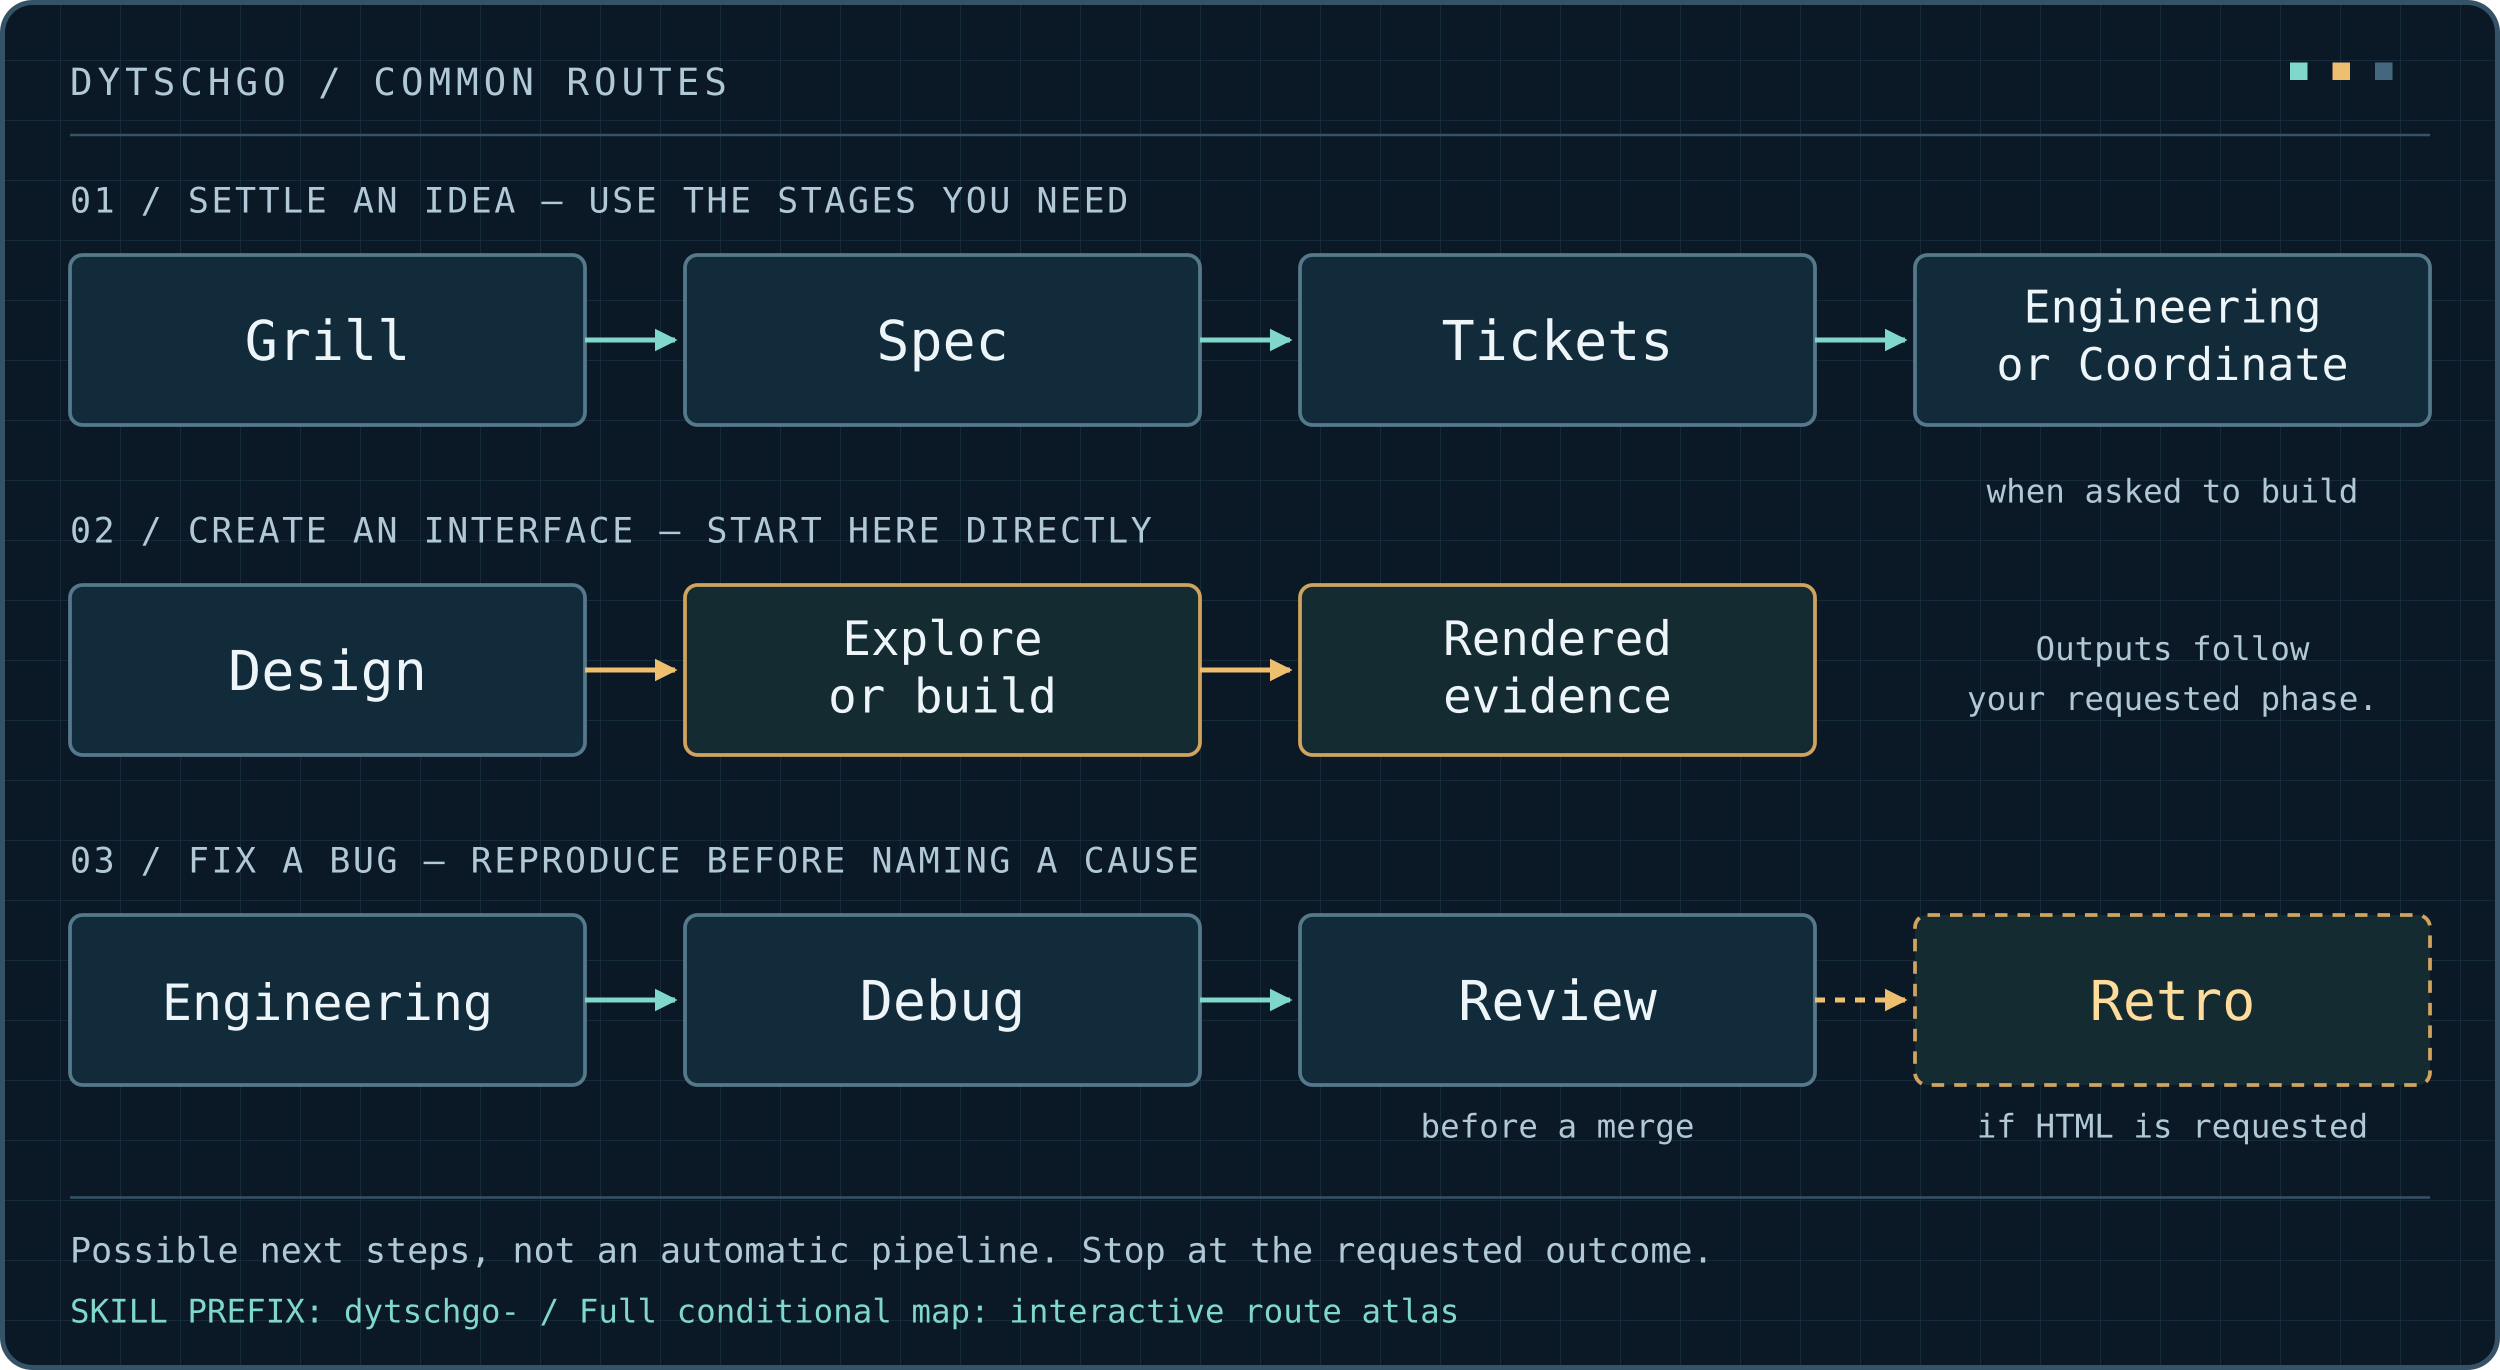
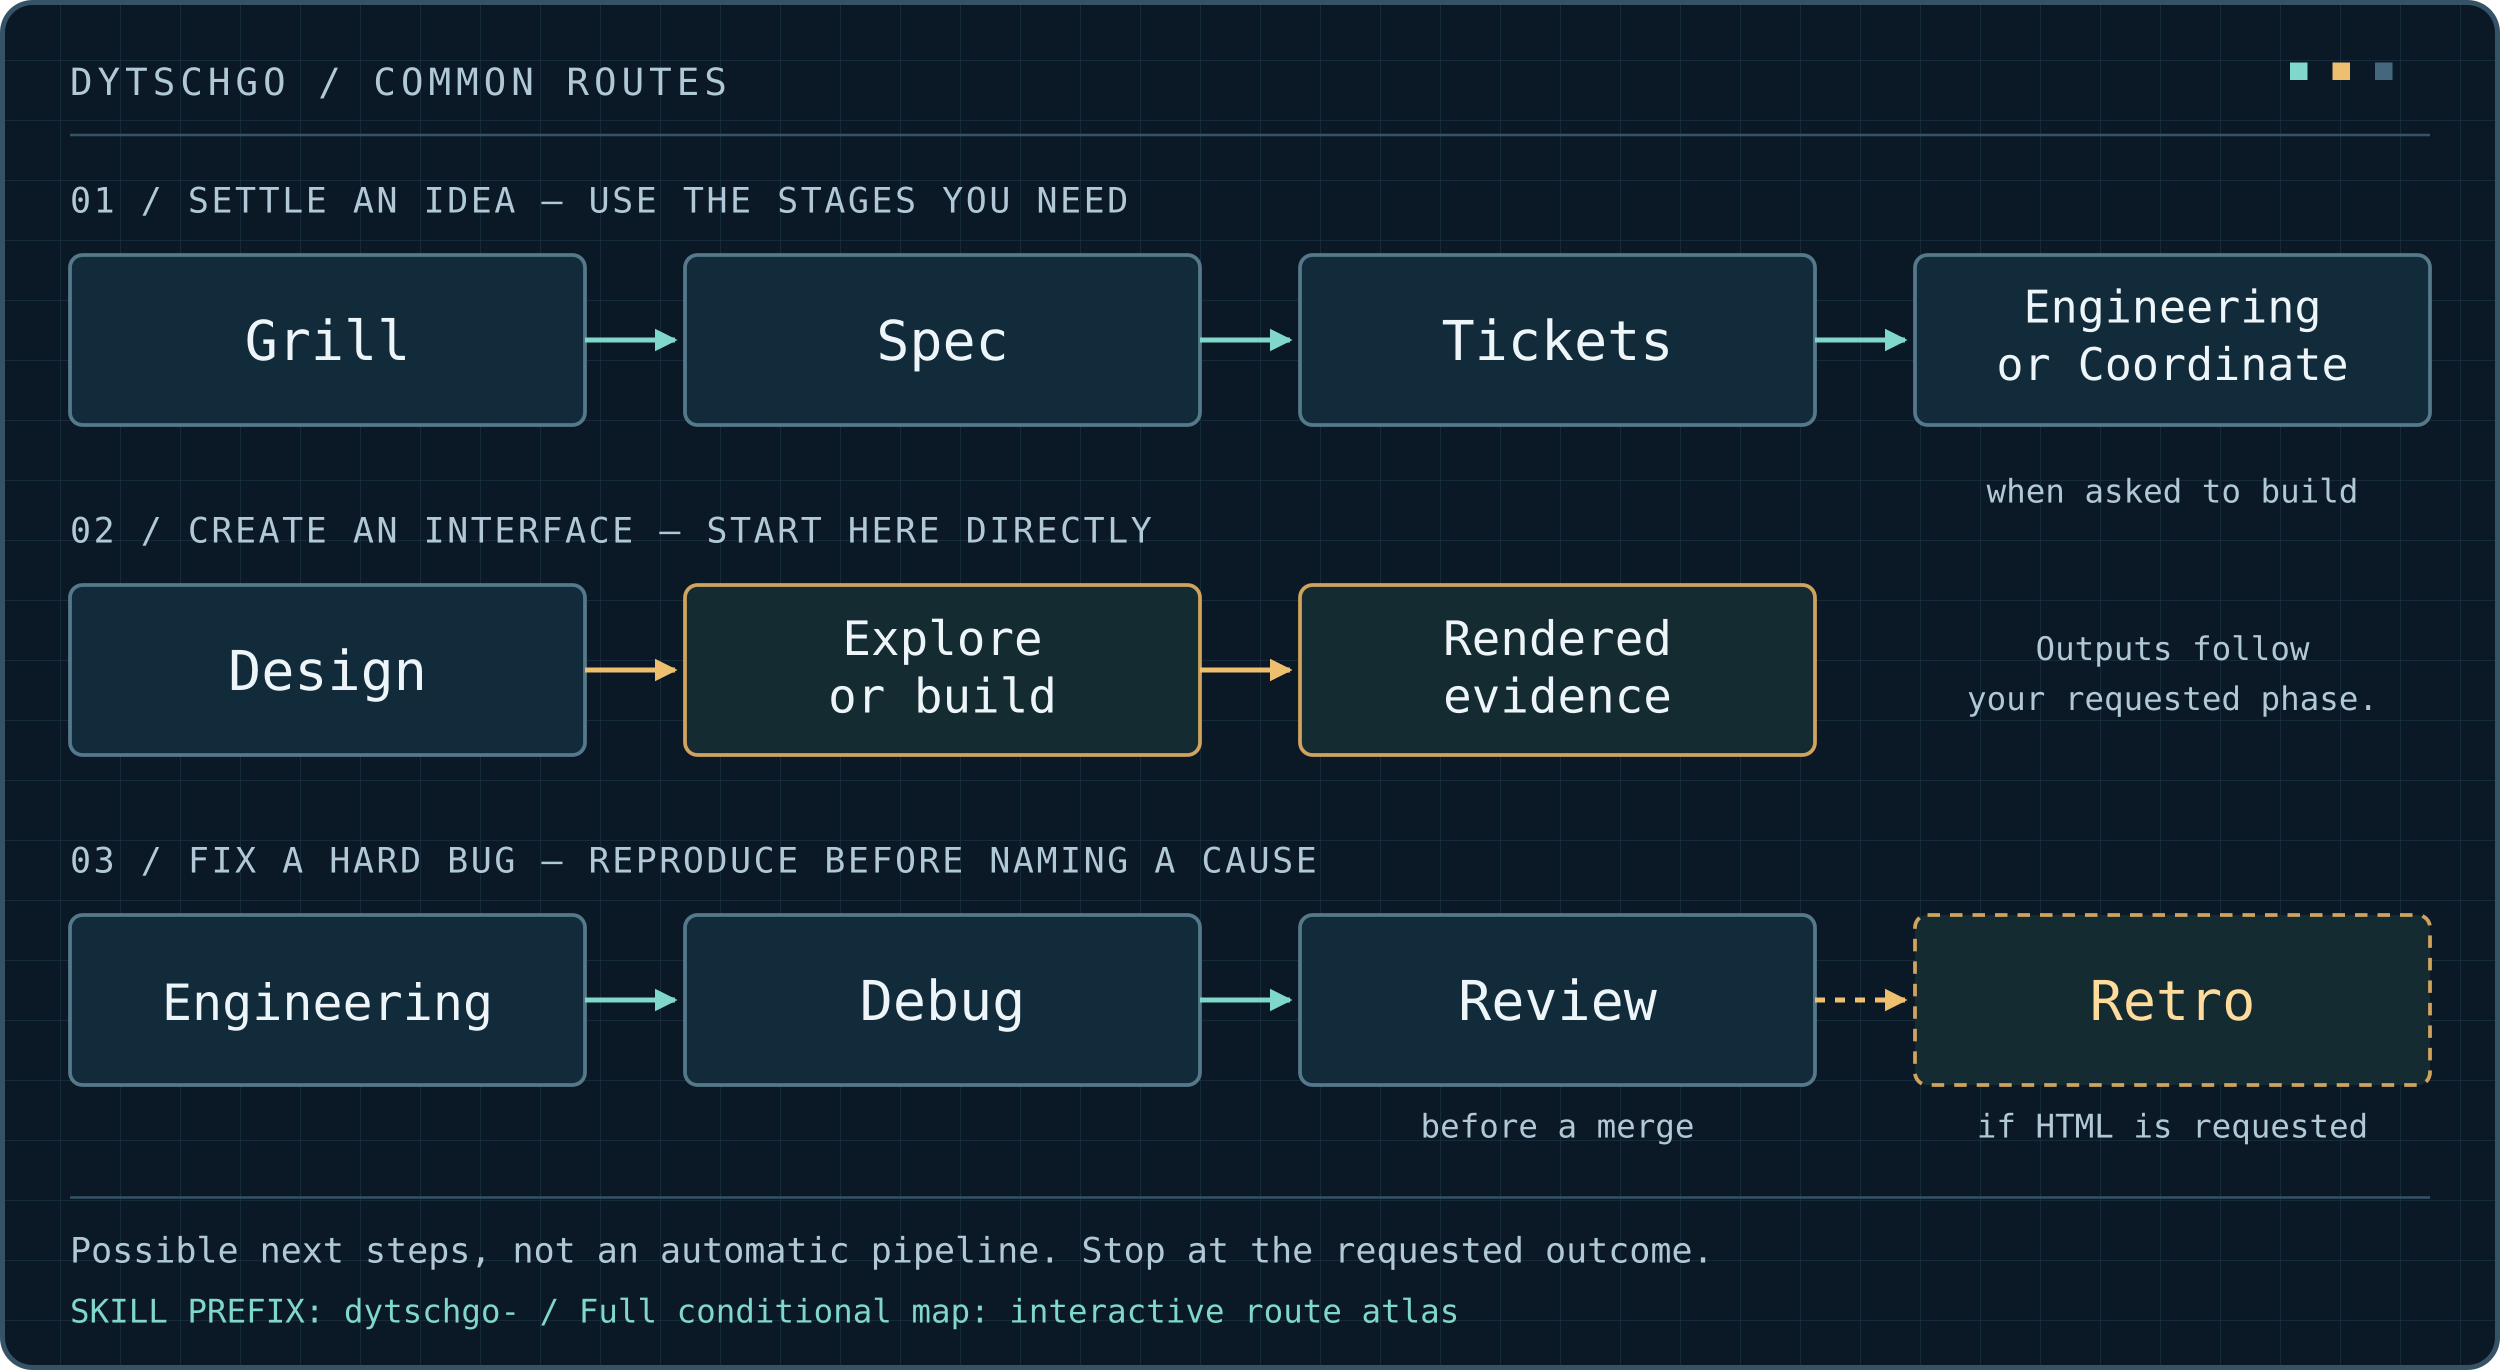
<svg xmlns="http://www.w3.org/2000/svg" width="1000" height="548" viewBox="0 0 1000 548" role="img" aria-labelledby="title desc">
  <defs>
    <pattern id="grid" width="24" height="24" patternUnits="userSpaceOnUse">
      <path d="M24 0H0V24" fill="none" stroke="#183142" stroke-width=".6" />
    </pattern>
    <marker id="arrow" markerWidth="9" markerHeight="9" refX="8" refY="4.5" orient="auto" markerUnits="userSpaceOnUse">
      <path d="M0 0L9 4.5L0 9Z" fill="#80d7cb" />
    </marker>
    <marker id="amber" markerWidth="9" markerHeight="9" refX="8" refY="4.5" orient="auto" markerUnits="userSpaceOnUse">
      <path d="M0 0L9 4.5L0 9Z" fill="#efbf70" />
    </marker>
  </defs>
  <rect x="1" y="1" width="998" height="546" rx="12" fill="#0b1926" stroke="#355266" stroke-width="2" />
  <rect x="2" y="2" width="996" height="544" rx="11" fill="url(#grid)" />
  <g font-family="Consolas, Menlo, monospace">
    <text x="28" y="38" fill="#b1c9d6" font-size="15" letter-spacing="2">DYTSCHGO / COMMON ROUTES</text>
    <rect x="916" y="25" width="7" height="7" fill="#80d7cb" />
    <rect x="933" y="25" width="7" height="7" fill="#efbf70" />
    <rect x="950" y="25" width="7" height="7" fill="#45677d" />
    <path d="M28 54H972" stroke="#355266" />
    <g fill="#b1c9d6" font-size="14" letter-spacing="1">
      <text x="28" y="85">01 / SETTLE AN IDEA — USE THE STAGES YOU NEED</text>
      <text x="28" y="217">02 / CREATE AN INTERFACE — START HERE DIRECTLY</text>
-       <text x="28" y="349">03 / FIX A BUG — REPRODUCE BEFORE NAMING A CAUSE</text>
+       <text x="28" y="349">03 / FIX A HARD BUG — REPRODUCE BEFORE NAMING A CAUSE</text>
    </g>
    <g fill="#112b3b" stroke="#55798b" stroke-width="1.5">
      <rect x="28" y="102" width="206" height="68" rx="5" />
      <rect x="274" y="102" width="206" height="68" rx="5" />
      <rect x="520" y="102" width="206" height="68" rx="5" />
      <rect x="766" y="102" width="206" height="68" rx="5" />
      <rect x="28" y="234" width="206" height="68" rx="5" />
      <rect x="28" y="366" width="206" height="68" rx="5" />
      <rect x="274" y="366" width="206" height="68" rx="5" />
      <rect x="520" y="366" width="206" height="68" rx="5" />
    </g>
    <g fill="#142b32" stroke="#d0a45e" stroke-width="1.5">
      <rect x="274" y="234" width="206" height="68" rx="5" />
      <rect x="520" y="234" width="206" height="68" rx="5" />
      <rect x="766" y="366" width="206" height="68" rx="5" stroke-dasharray="5 4" />
    </g>
    <g fill="#edf5f8" font-size="22" text-anchor="middle">
      <text x="131" y="144">Grill</text>
      <text x="377" y="144">Spec</text>
      <text x="623" y="144">Tickets</text>
      <text x="869" y="129" font-size="18">Engineering</text>
      <text x="869" y="152" font-size="18">or Coordinate</text>
      <text x="131" y="276">Design</text>
      <text x="377" y="262" font-size="19">Explore</text>
      <text x="377" y="285" font-size="19">or build</text>
      <text x="623" y="262" font-size="19">Rendered</text>
      <text x="623" y="285" font-size="19">evidence</text>
      <text x="131" y="408" font-size="20">Engineering</text>
      <text x="377" y="408">Debug</text>
      <text x="623" y="408">Review</text>
      <text x="869" y="408" fill="#ffdb9c">Retro</text>
    </g>
    <g stroke="#80d7cb" stroke-width="2" fill="none" marker-end="url(#arrow)">
      <path d="M234 136H270" />
      <path d="M480 136H516" />
      <path d="M726 136H762" />
      <path d="M234 400H270" />
      <path d="M480 400H516" />
    </g>
    <g stroke="#efbf70" stroke-width="2" fill="none" marker-end="url(#amber)">
      <path d="M234 268H270" />
      <path d="M480 268H516" />
      <path d="M726 400H762" stroke-dasharray="4 4" />
    </g>
    <g font-size="13" fill="#b1c9d6" text-anchor="middle">
      <text x="623" y="455">before a merge</text>
      <text x="869" y="455">if HTML is requested</text>
      <text x="869" y="201">when asked to build</text>
      <text x="869" y="264">Outputs follow</text>
      <text x="869" y="284">your requested phase.</text>
    </g>
    <path d="M28 479H972" stroke="#355266" />
    <text x="28" y="505" fill="#b1c9d6" font-size="14">Possible next steps, not an automatic pipeline. Stop at the requested outcome.</text>
    <text x="28" y="529" fill="#80d7cb" font-size="13">SKILL PREFIX: dytschgo-   /   Full conditional map: interactive route atlas</text>
  </g>
</svg>
